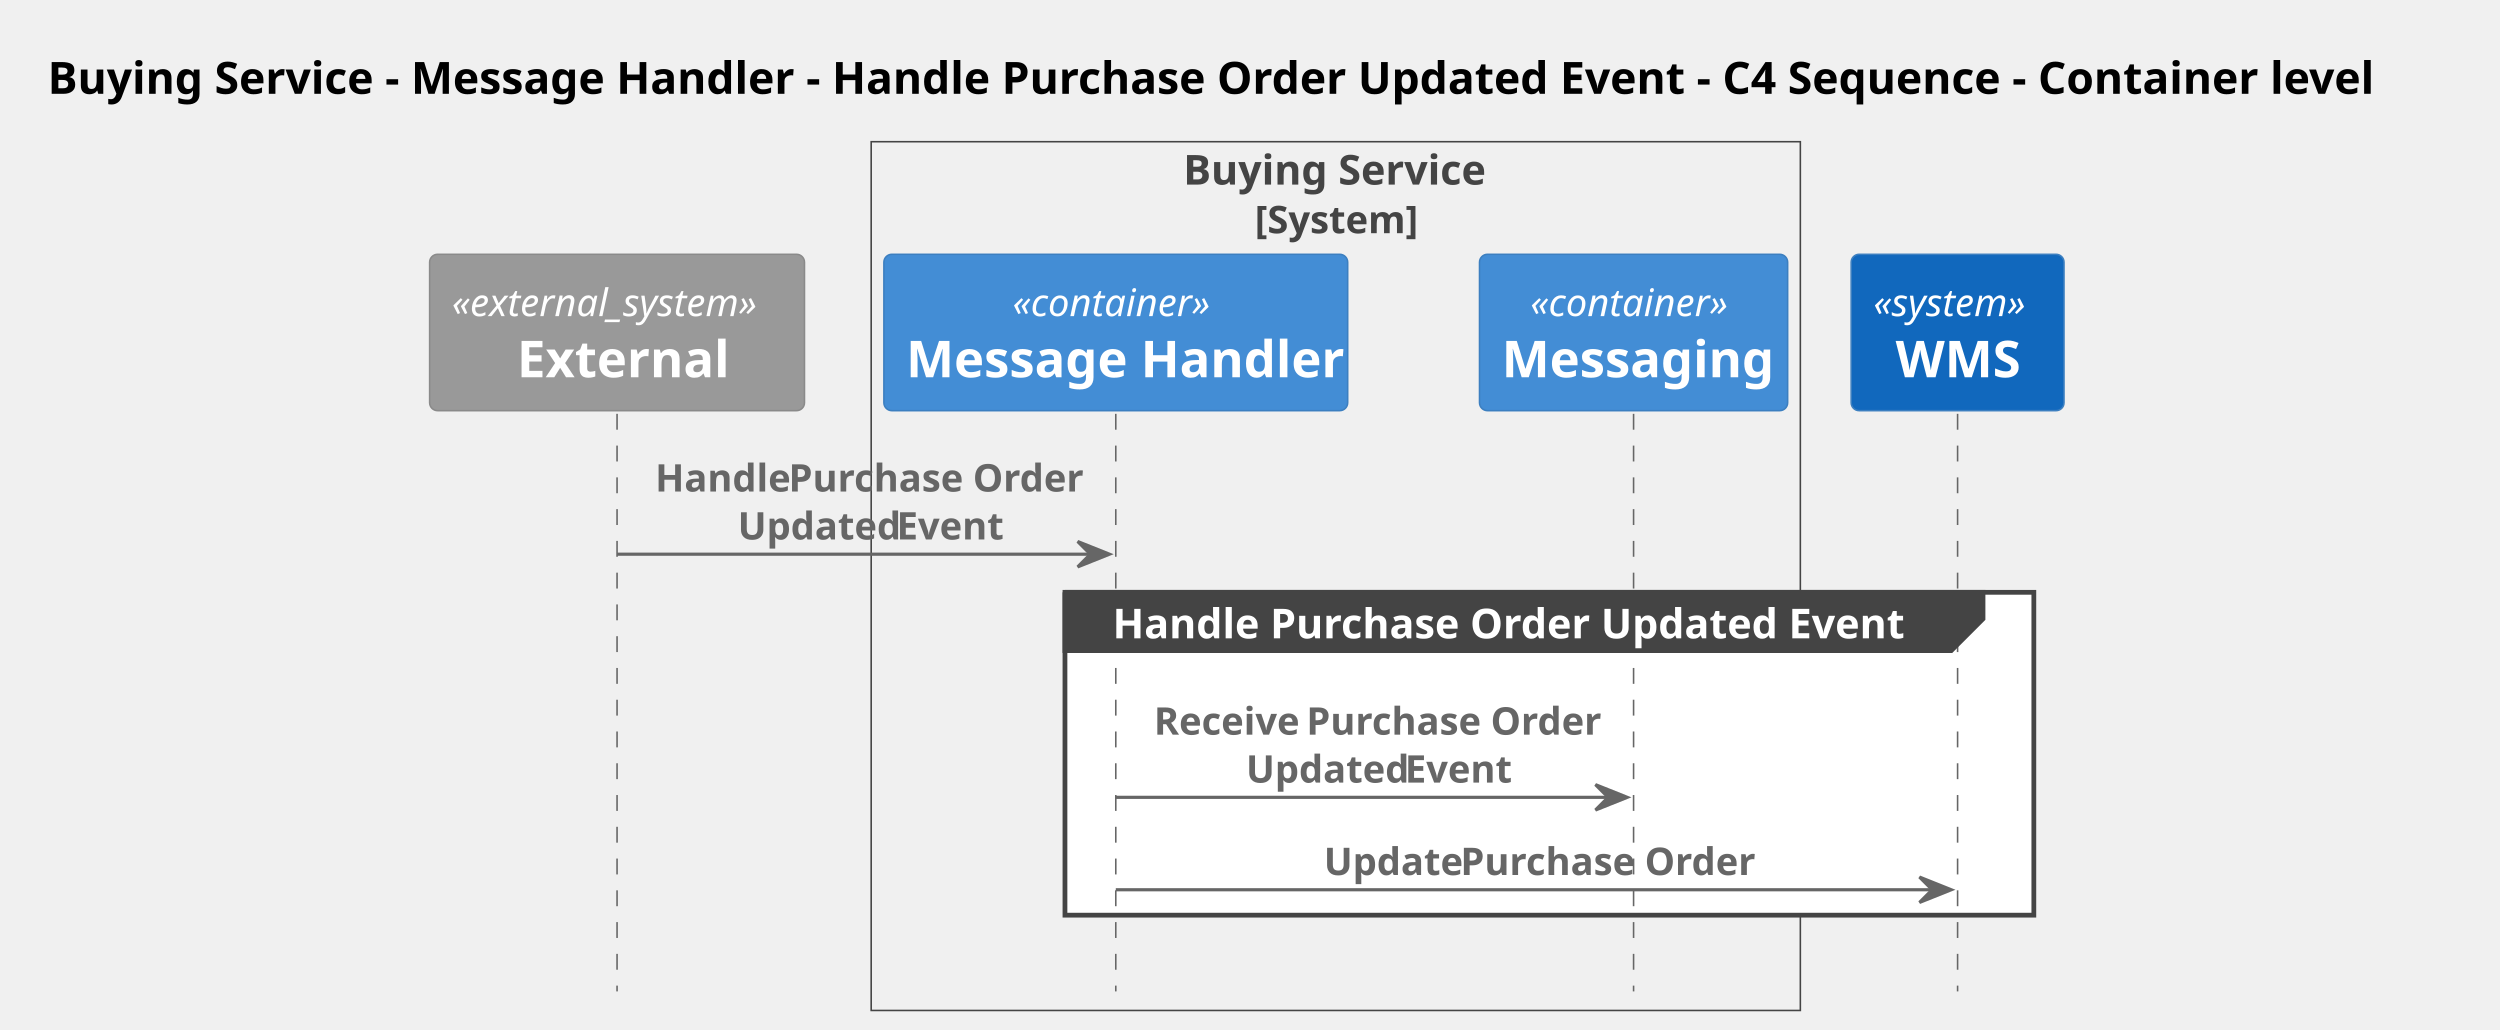
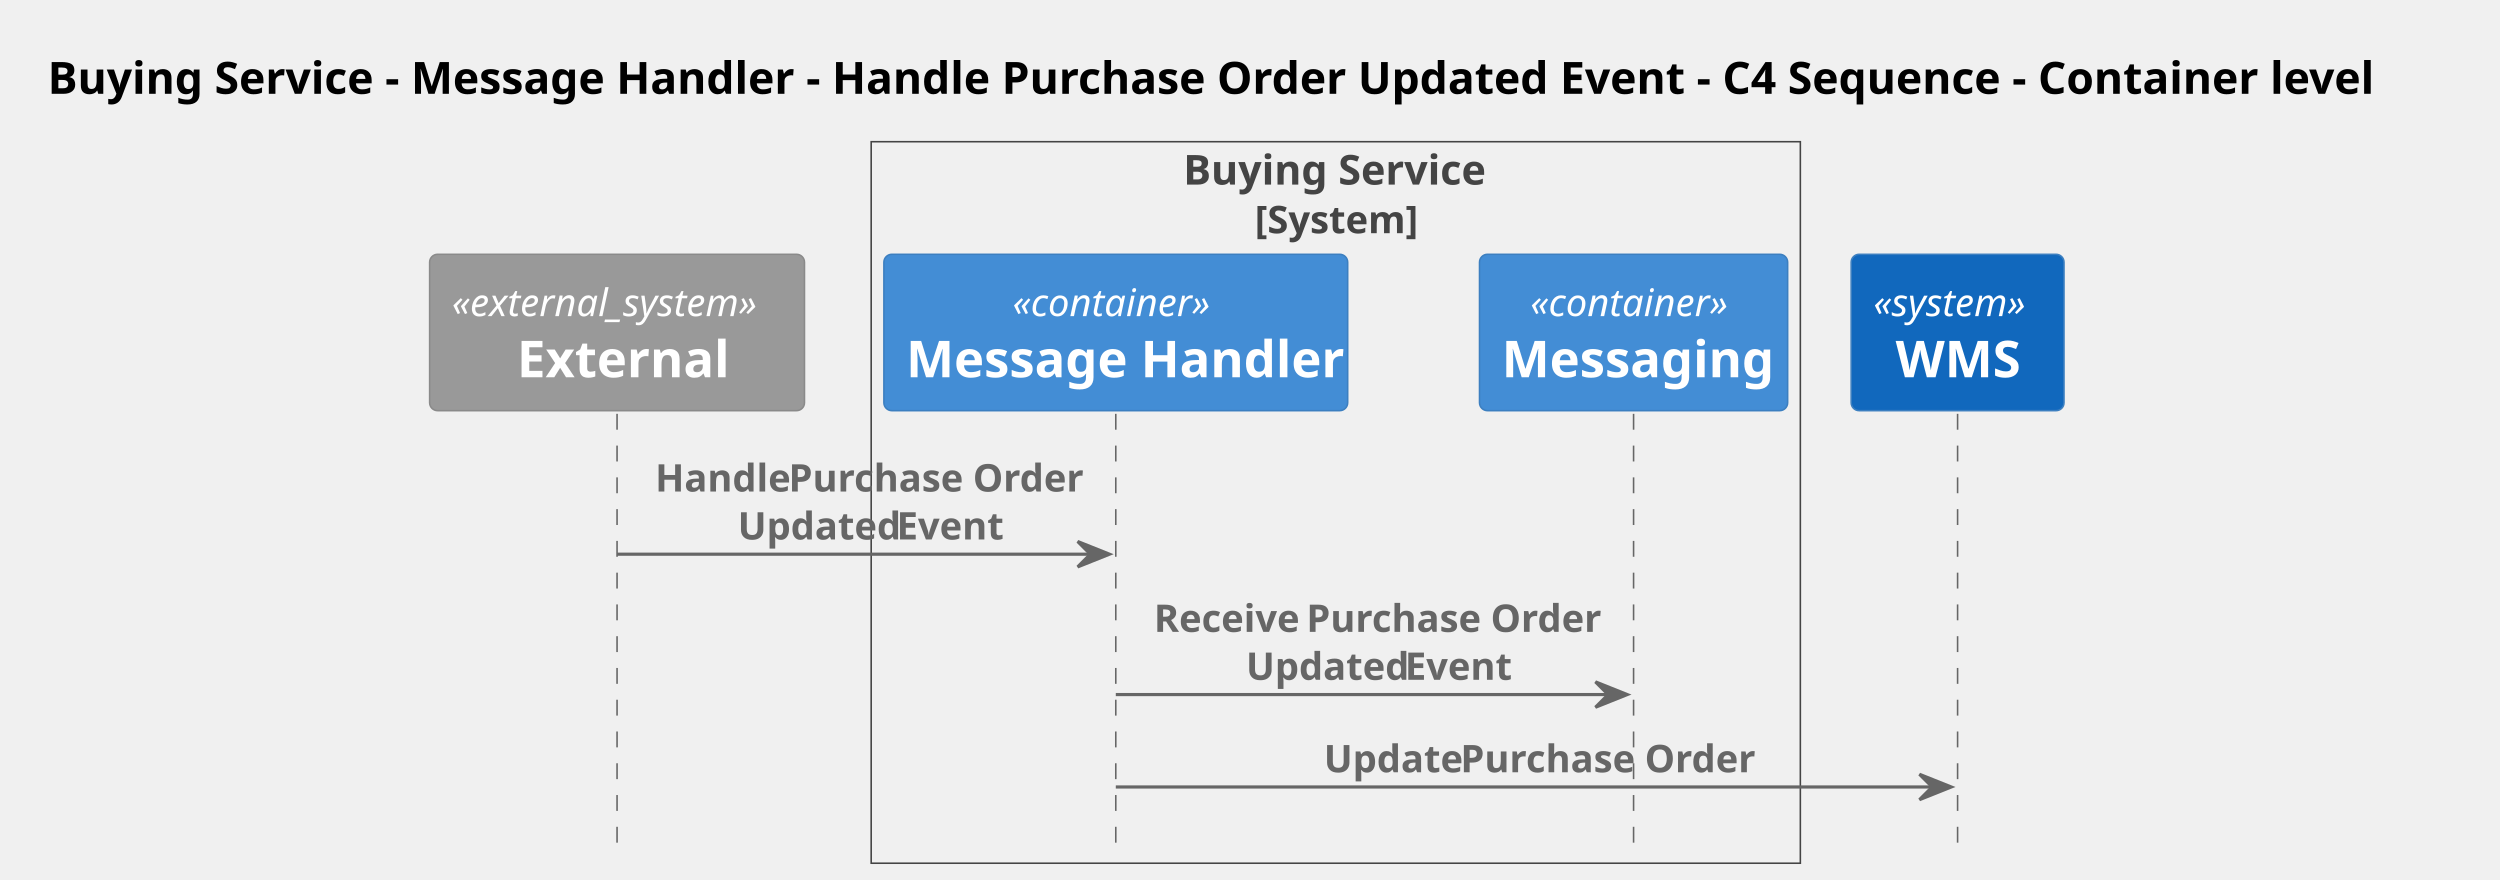
- <svg xmlns="http://www.w3.org/2000/svg" contentStyleType="text/css" height="324px" preserveAspectRatio="none" style="width:787px;height:324px;background:#FFFFFF;" version="1.1" viewBox="0 0 787 324" width="787px" zoomAndPan="magnify">
+ <svg xmlns="http://www.w3.org/2000/svg" contentStyleType="text/css" height="277px" preserveAspectRatio="none" style="width:787px;height:277px;background:#FFFFFF;" version="1.1" viewBox="0 0 787 277" width="787px" zoomAndPan="magnify">
  <defs />
  <g>
-     <rect fill="none" height="273.484" style="stroke:#444444;stroke-width:0.5;" width="292.5" x="274.25" y="44.609" />
+     <rect fill="none" height="227.133" style="stroke:#444444;stroke-width:0.5;" width="292.5" x="274.25" y="44.609" />
    <text fill="#444444" font-family="sans-serif" font-size="13" font-weight="bold" lengthAdjust="spacing" textLength="96" x="372.5" y="58.105">Buying Service</text>
    <text fill="#444444" font-family="sans-serif" font-size="12" font-weight="bold" lengthAdjust="spacing" textLength="51" x="395" y="73.418">[System]</text>
    <text fill="#000000" font-family="sans-serif" font-size="14" font-weight="bold" lengthAdjust="spacing" textLength="754" x="15" y="29.533">Buying Service - Message Handler - Handle Purchase Order Updated Event - C4 Sequence - Container level</text>
-     <rect fill="#FFFFFF" height="101.633" style="stroke:#FFFFFF;stroke-width:1.0;" width="305" x="335.25" y="186.461" />
-     <line style="stroke:#666666;stroke-width:0.5;stroke-dasharray:5.0,5.0;" x1="194.25" x2="194.25" y1="130.273" y2="312.094" />
-     <line style="stroke:#666666;stroke-width:0.5;stroke-dasharray:5.0,5.0;" x1="351.25" x2="351.25" y1="130.273" y2="312.094" />
-     <line style="stroke:#666666;stroke-width:0.5;stroke-dasharray:5.0,5.0;" x1="514.25" x2="514.25" y1="130.273" y2="312.094" />
-     <line style="stroke:#666666;stroke-width:0.5;stroke-dasharray:5.0,5.0;" x1="616.25" x2="616.25" y1="130.273" y2="312.094" />
+     <line style="stroke:#666666;stroke-width:0.5;stroke-dasharray:5.0,5.0;" x1="194.25" x2="194.25" y1="130.273" y2="265.742" />
+     <line style="stroke:#666666;stroke-width:0.5;stroke-dasharray:5.0,5.0;" x1="351.25" x2="351.25" y1="130.273" y2="265.742" />
+     <line style="stroke:#666666;stroke-width:0.5;stroke-dasharray:5.0,5.0;" x1="514.25" x2="514.25" y1="130.273" y2="265.742" />
+     <line style="stroke:#666666;stroke-width:0.5;stroke-dasharray:5.0,5.0;" x1="616.25" x2="616.25" y1="130.273" y2="265.742" />
    <rect fill="#999999" height="49.219" rx="2.5" ry="2.5" style="stroke:#8A8A8A;stroke-width:0.5;" width="118" x="135.25" y="80.055" />
    <text fill="#FFFFFF" font-family="sans-serif" font-size="12" font-style="italic" lengthAdjust="spacing" textLength="104" x="142.25" y="99.512">«external_system»</text>
    <text fill="#FFFFFF" font-family="sans-serif" font-size="16" font-weight="bold" lengthAdjust="spacing" textLength="63" x="162.75" y="118.758">External</text>
    <rect fill="#438DD5" height="49.219" rx="2.5" ry="2.5" style="stroke:#3C7FC0;stroke-width:0.5;" width="146" x="278.25" y="80.055" />
    <text fill="#FFFFFF" font-family="sans-serif" font-size="12" font-style="italic" lengthAdjust="spacing" textLength="65" x="318.75" y="99.512">«container»</text>
    <text fill="#FFFFFF" font-family="sans-serif" font-size="16" font-weight="bold" lengthAdjust="spacing" textLength="132" x="285.25" y="118.758">Message Handler</text>
    <rect fill="#438DD5" height="49.219" rx="2.5" ry="2.5" style="stroke:#3C7FC0;stroke-width:0.5;" width="97" x="465.75" y="80.055" />
    <text fill="#FFFFFF" font-family="sans-serif" font-size="12" font-style="italic" lengthAdjust="spacing" textLength="65" x="481.75" y="99.512">«container»</text>
    <text fill="#FFFFFF" font-family="sans-serif" font-size="16" font-weight="bold" lengthAdjust="spacing" textLength="83" x="472.75" y="118.758">Messaging</text>
    <rect fill="#1168BD" height="49.219" rx="2.5" ry="2.5" style="stroke:#3C7FC0;stroke-width:0.5;" width="67" x="582.75" y="80.055" />
    <text fill="#FFFFFF" font-family="sans-serif" font-size="12" font-style="italic" lengthAdjust="spacing" textLength="53" x="589.75" y="99.512">«system»</text>
    <text fill="#FFFFFF" font-family="sans-serif" font-size="16" font-weight="bold" lengthAdjust="spacing" textLength="39" x="596.75" y="118.758">WMS</text>
    <polygon fill="#666666" points="339.25,170.461,349.25,174.461,339.25,178.461,343.25,174.461" style="stroke:#666666;stroke-width:1.0;" />
    <line style="stroke:#666666;stroke-width:1.0;" x1="194.25" x2="345.25" y1="174.461" y2="174.461" />
    <text fill="#666666" font-family="sans-serif" font-size="12" font-weight="bold" lengthAdjust="spacing" textLength="39" x="206.25" y="154.731">Handle</text>
    <text fill="#666666" font-family="sans-serif" font-size="12" font-weight="bold" lengthAdjust="spacing" textLength="3" x="245.25" y="154.731"> </text>
    <text fill="#666666" font-family="sans-serif" font-size="12" font-weight="bold" lengthAdjust="spacing" textLength="55" x="248.25" y="154.731">Purchase</text>
    <text fill="#666666" font-family="sans-serif" font-size="12" font-weight="bold" lengthAdjust="spacing" textLength="3" x="303.25" y="154.731"> </text>
    <text fill="#666666" font-family="sans-serif" font-size="12" font-weight="bold" lengthAdjust="spacing" textLength="33" x="306.25" y="154.731">Order</text>
    <text fill="#666666" font-family="sans-serif" font-size="12" font-weight="bold" lengthAdjust="spacing" textLength="47" x="232.25" y="169.824">Updated</text>
    <text fill="#666666" font-family="sans-serif" font-size="12" font-weight="bold" lengthAdjust="spacing" textLength="3" x="279.25" y="169.824"> </text>
    <text fill="#666666" font-family="sans-serif" font-size="12" font-weight="bold" lengthAdjust="spacing" textLength="31" x="282.25" y="169.824">Event</text>
-     <path d="M335.25,186.461 L624.25,186.461 L624.25,194.812 L614.25,204.812 L335.25,204.812 L335.25,186.461 " fill="#444444" style="stroke:#444444;stroke-width:1.5;" />
-     <rect fill="none" height="101.633" style="stroke:#444444;stroke-width:1.5;" width="305" x="335.25" y="186.461" />
-     <text fill="#FFFFFF" font-family="sans-serif" font-size="13" font-weight="bold" lengthAdjust="spacing" textLength="244" x="350.25" y="200.956">Handle Purchase Order Updated Event</text>
-     <polygon fill="#666666" points="502.25,247,512.25,251,502.25,255,506.25,251" style="stroke:#666666;stroke-width:1.0;" />
-     <line style="stroke:#666666;stroke-width:1.0;" x1="351.25" x2="508.25" y1="251" y2="251" />
-     <text fill="#666666" font-family="sans-serif" font-size="12" font-weight="bold" lengthAdjust="spacing" textLength="45" x="363.25" y="231.269">Receive</text>
-     <text fill="#666666" font-family="sans-serif" font-size="12" font-weight="bold" lengthAdjust="spacing" textLength="3" x="408.25" y="231.269"> </text>
-     <text fill="#666666" font-family="sans-serif" font-size="12" font-weight="bold" lengthAdjust="spacing" textLength="55" x="411.25" y="231.269">Purchase</text>
-     <text fill="#666666" font-family="sans-serif" font-size="12" font-weight="bold" lengthAdjust="spacing" textLength="3" x="466.25" y="231.269"> </text>
-     <text fill="#666666" font-family="sans-serif" font-size="12" font-weight="bold" lengthAdjust="spacing" textLength="33" x="469.25" y="231.269">Order</text>
-     <text fill="#666666" font-family="sans-serif" font-size="12" font-weight="bold" lengthAdjust="spacing" textLength="47" x="392.25" y="246.363">Updated</text>
-     <text fill="#666666" font-family="sans-serif" font-size="12" font-weight="bold" lengthAdjust="spacing" textLength="3" x="439.25" y="246.363"> </text>
-     <text fill="#666666" font-family="sans-serif" font-size="12" font-weight="bold" lengthAdjust="spacing" textLength="31" x="442.25" y="246.363">Event</text>
-     <polygon fill="#666666" points="604.25,276.094,614.25,280.094,604.25,284.094,608.25,280.094" style="stroke:#666666;stroke-width:1.0;" />
-     <line style="stroke:#666666;stroke-width:1.0;" x1="351.25" x2="610.25" y1="280.094" y2="280.094" />
-     <text fill="#666666" font-family="sans-serif" font-size="12" font-weight="bold" lengthAdjust="spacing" textLength="40" x="416.75" y="275.457">Update</text>
-     <text fill="#666666" font-family="sans-serif" font-size="12" font-weight="bold" lengthAdjust="spacing" textLength="3" x="456.75" y="275.457"> </text>
-     <text fill="#666666" font-family="sans-serif" font-size="12" font-weight="bold" lengthAdjust="spacing" textLength="55" x="459.75" y="275.457">Purchase</text>
-     <text fill="#666666" font-family="sans-serif" font-size="12" font-weight="bold" lengthAdjust="spacing" textLength="3" x="514.75" y="275.457"> </text>
-     <text fill="#666666" font-family="sans-serif" font-size="12" font-weight="bold" lengthAdjust="spacing" textLength="33" x="517.75" y="275.457">Order</text>
+     <polygon fill="#666666" points="502.25,214.648,512.25,218.648,502.25,222.648,506.25,218.648" style="stroke:#666666;stroke-width:1.0;" />
+     <line style="stroke:#666666;stroke-width:1.0;" x1="351.25" x2="508.25" y1="218.648" y2="218.648" />
+     <text fill="#666666" font-family="sans-serif" font-size="12" font-weight="bold" lengthAdjust="spacing" textLength="45" x="363.25" y="198.918">Receive</text>
+     <text fill="#666666" font-family="sans-serif" font-size="12" font-weight="bold" lengthAdjust="spacing" textLength="3" x="408.25" y="198.918"> </text>
+     <text fill="#666666" font-family="sans-serif" font-size="12" font-weight="bold" lengthAdjust="spacing" textLength="55" x="411.25" y="198.918">Purchase</text>
+     <text fill="#666666" font-family="sans-serif" font-size="12" font-weight="bold" lengthAdjust="spacing" textLength="3" x="466.25" y="198.918"> </text>
+     <text fill="#666666" font-family="sans-serif" font-size="12" font-weight="bold" lengthAdjust="spacing" textLength="33" x="469.25" y="198.918">Order</text>
+     <text fill="#666666" font-family="sans-serif" font-size="12" font-weight="bold" lengthAdjust="spacing" textLength="47" x="392.25" y="214.012">Updated</text>
+     <text fill="#666666" font-family="sans-serif" font-size="12" font-weight="bold" lengthAdjust="spacing" textLength="3" x="439.25" y="214.012"> </text>
+     <text fill="#666666" font-family="sans-serif" font-size="12" font-weight="bold" lengthAdjust="spacing" textLength="31" x="442.25" y="214.012">Event</text>
+     <polygon fill="#666666" points="604.25,243.742,614.25,247.742,604.25,251.742,608.25,247.742" style="stroke:#666666;stroke-width:1.0;" />
+     <line style="stroke:#666666;stroke-width:1.0;" x1="351.25" x2="610.25" y1="247.742" y2="247.742" />
+     <text fill="#666666" font-family="sans-serif" font-size="12" font-weight="bold" lengthAdjust="spacing" textLength="40" x="416.75" y="243.106">Update</text>
+     <text fill="#666666" font-family="sans-serif" font-size="12" font-weight="bold" lengthAdjust="spacing" textLength="3" x="456.75" y="243.106"> </text>
+     <text fill="#666666" font-family="sans-serif" font-size="12" font-weight="bold" lengthAdjust="spacing" textLength="55" x="459.75" y="243.106">Purchase</text>
+     <text fill="#666666" font-family="sans-serif" font-size="12" font-weight="bold" lengthAdjust="spacing" textLength="3" x="514.75" y="243.106"> </text>
+     <text fill="#666666" font-family="sans-serif" font-size="12" font-weight="bold" lengthAdjust="spacing" textLength="33" x="517.75" y="243.106">Order</text>
  </g>
</svg>
